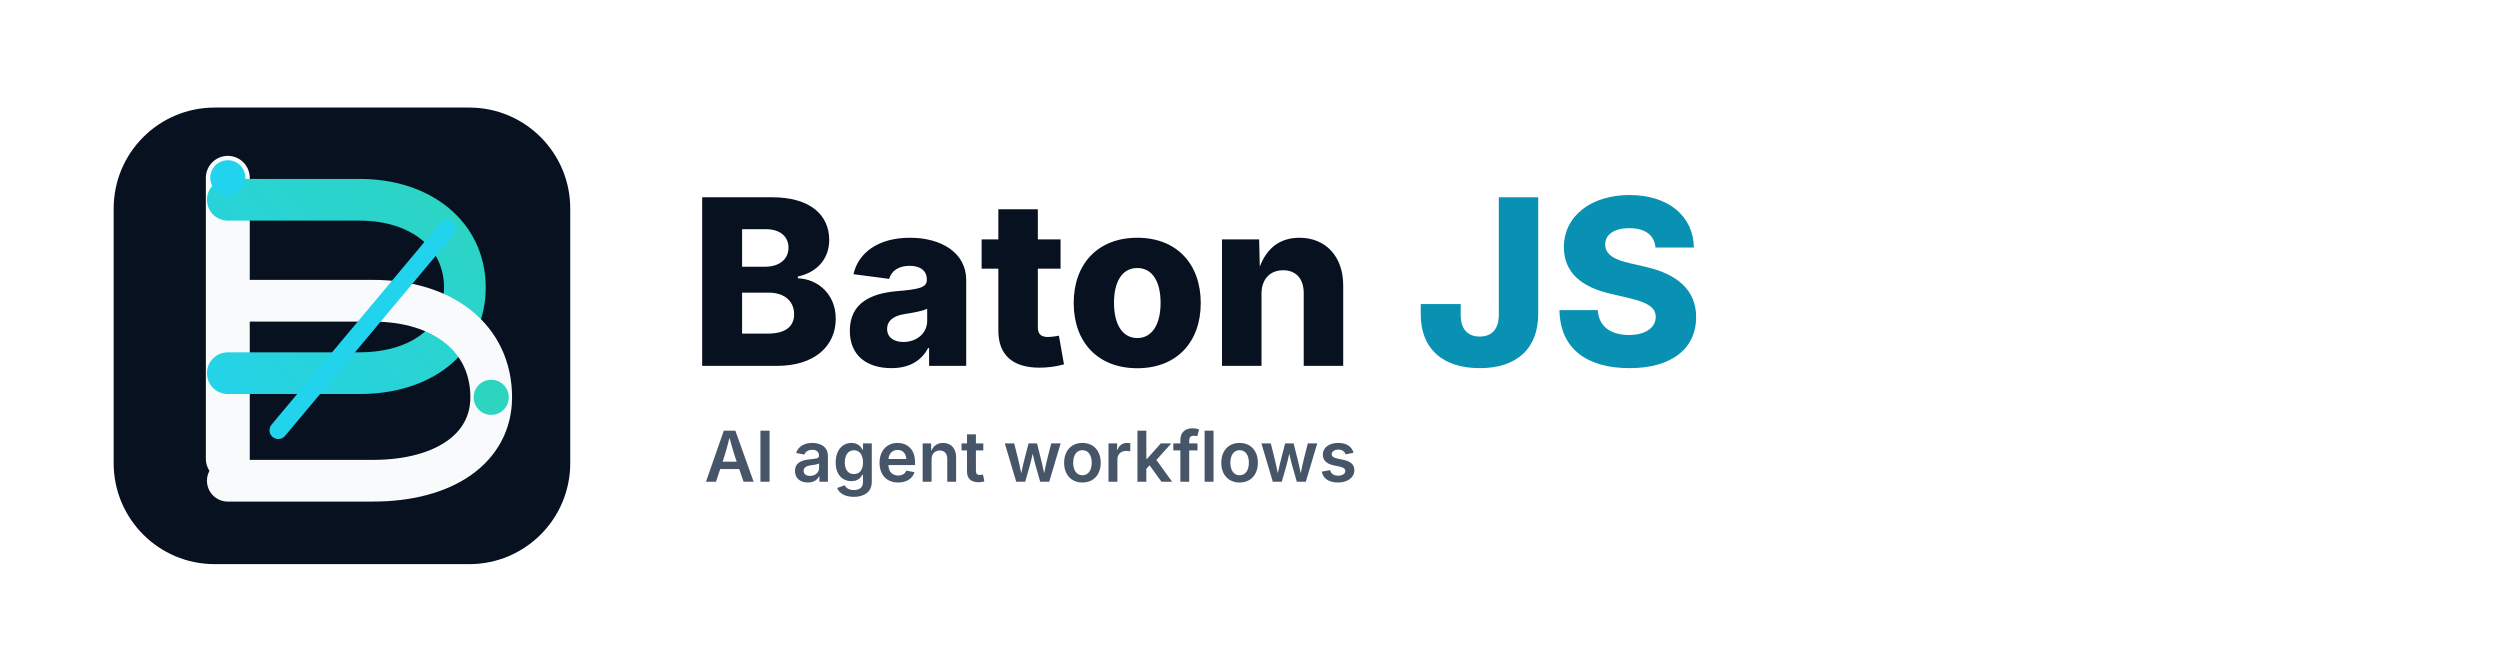
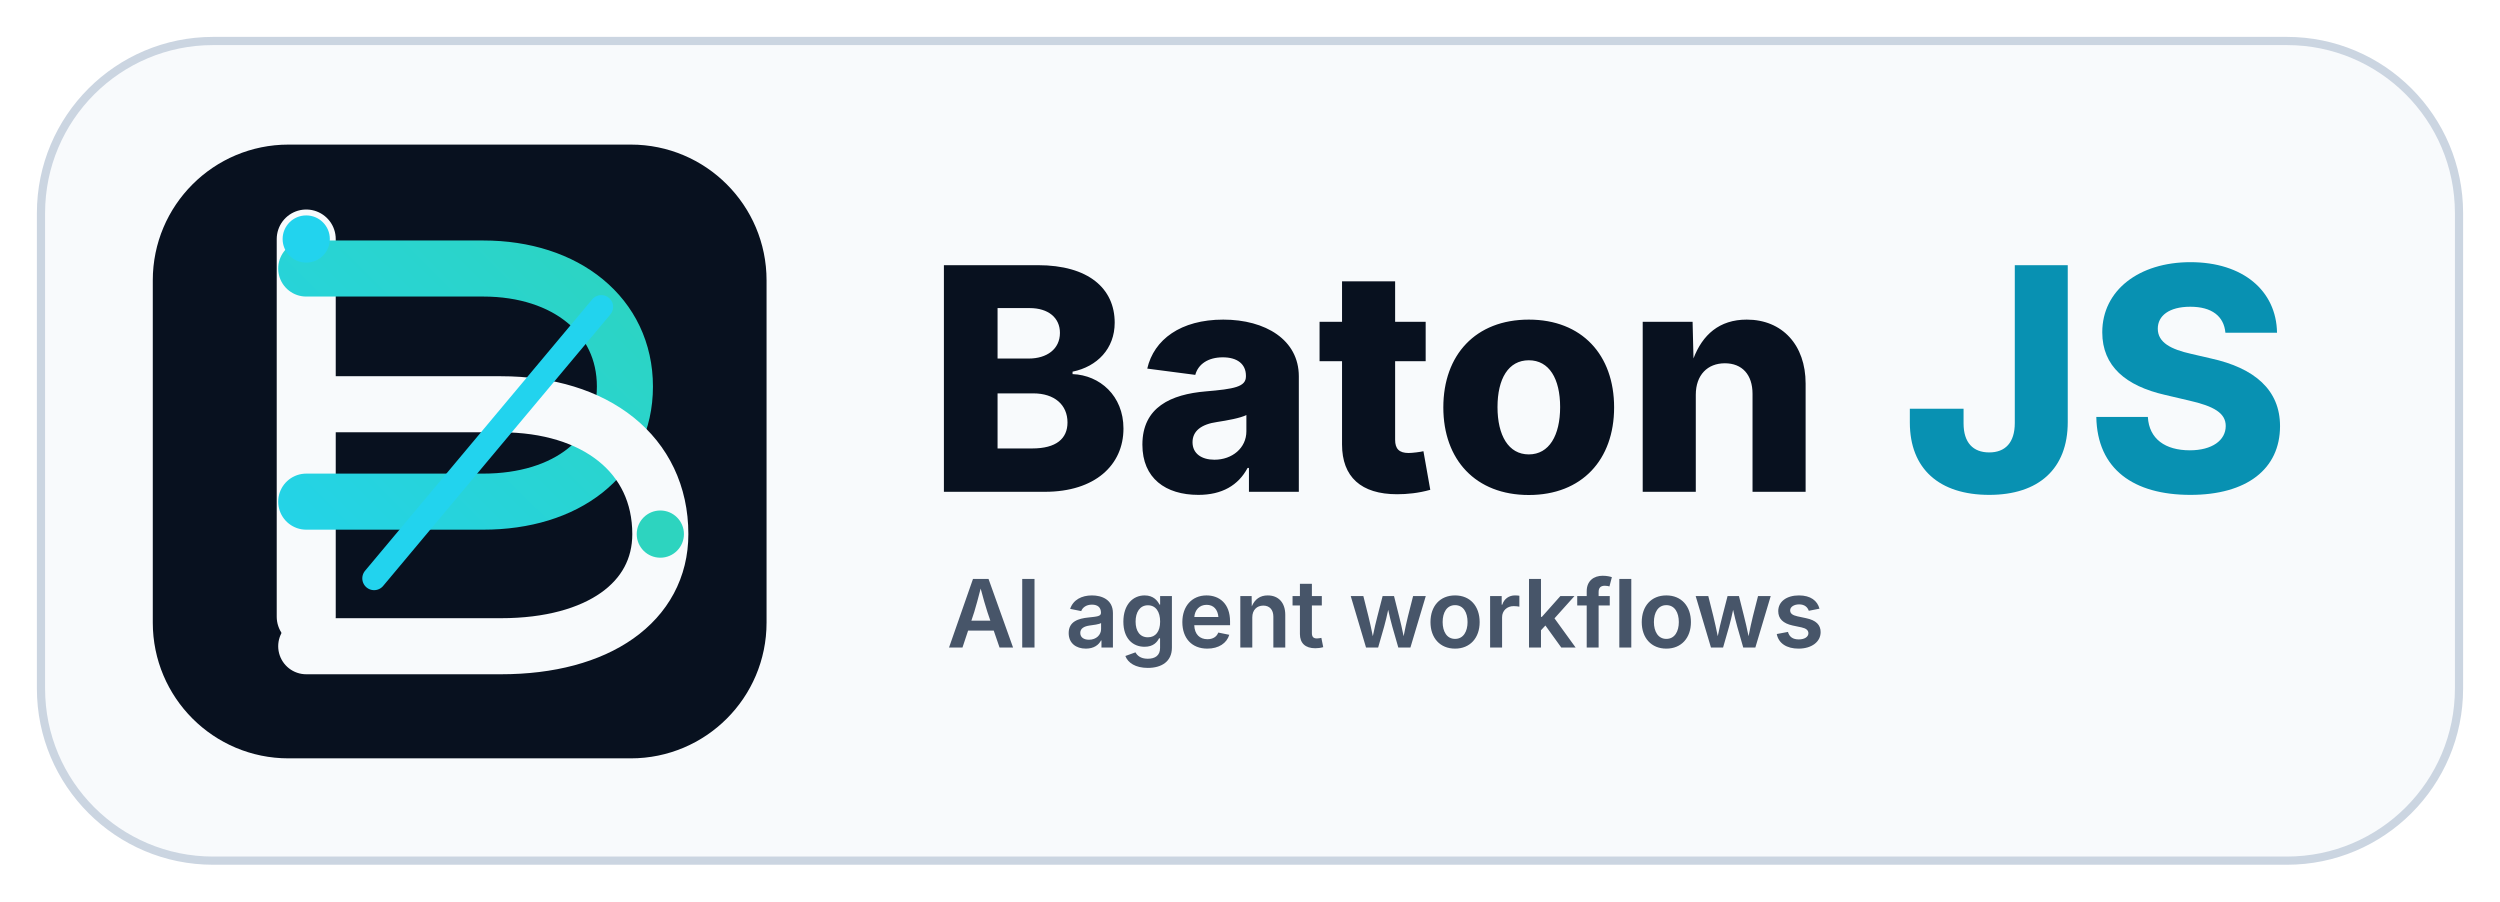
- <svg xmlns="http://www.w3.org/2000/svg" width="820" height="220" viewBox="0 0 820 220" fill="none" role="img" aria-labelledby="title desc">
+ <svg xmlns="http://www.w3.org/2000/svg" width="610" height="220" viewBox="0 0 610 220" fill="none" role="img" aria-labelledby="title desc">
  <defs>
    <linearGradient id="flow" x1="65" y1="184" x2="190" y2="58" gradientUnits="userSpaceOnUse">
      <stop stop-color="#22D3EE" />
      <stop offset="1" stop-color="#2DD4BF" />
    </linearGradient>
  </defs>
+   <rect x="10" y="10" width="590" height="200" rx="42" fill="#F8FAFC" />
+   <rect x="10" y="10" width="590" height="200" rx="42" stroke="#CBD5E1" stroke-width="2" />
  <g transform="translate(20 18) scale(.72)">
    <rect x="24" y="24" width="208" height="208" rx="46" fill="#08111F" />
    <path d="M76 184V56" stroke="#F8FAFC" stroke-width="20" stroke-linecap="round" />
    <path d="M76 66H136C164 66 184 82 184 106C184 130 164 145 136 145H76" stroke="url(#flow)" stroke-width="19" stroke-linecap="round" stroke-linejoin="round" />
    <path d="M76 112H142C174 112 196 129 196 156C196 179 175 194 142 194H76" stroke="#F8FAFC" stroke-width="19" stroke-linecap="round" stroke-linejoin="round" />
    <path d="M99 171L176 79" stroke="#22D3EE" stroke-width="8" stroke-linecap="round" />
    <circle cx="76" cy="56" r="8" fill="#22D3EE" />
    <circle cx="196" cy="156" r="8" fill="#2DD4BF" />
  </g>
  <g font-family="Inter, ui-sans-serif, system-ui, -apple-system, BlinkMacSystemFont, 'Segoe UI', sans-serif">
    <text x="226" y="120" fill="#08111F" font-size="76" font-weight="820">Baton</text>
    <text x="464" y="120" fill="#0891B2" font-size="76" font-weight="820">JS</text>
    <text x="231" y="158" fill="#475569" font-size="23" font-weight="560">AI agent workflows</text>
  </g>
</svg>
